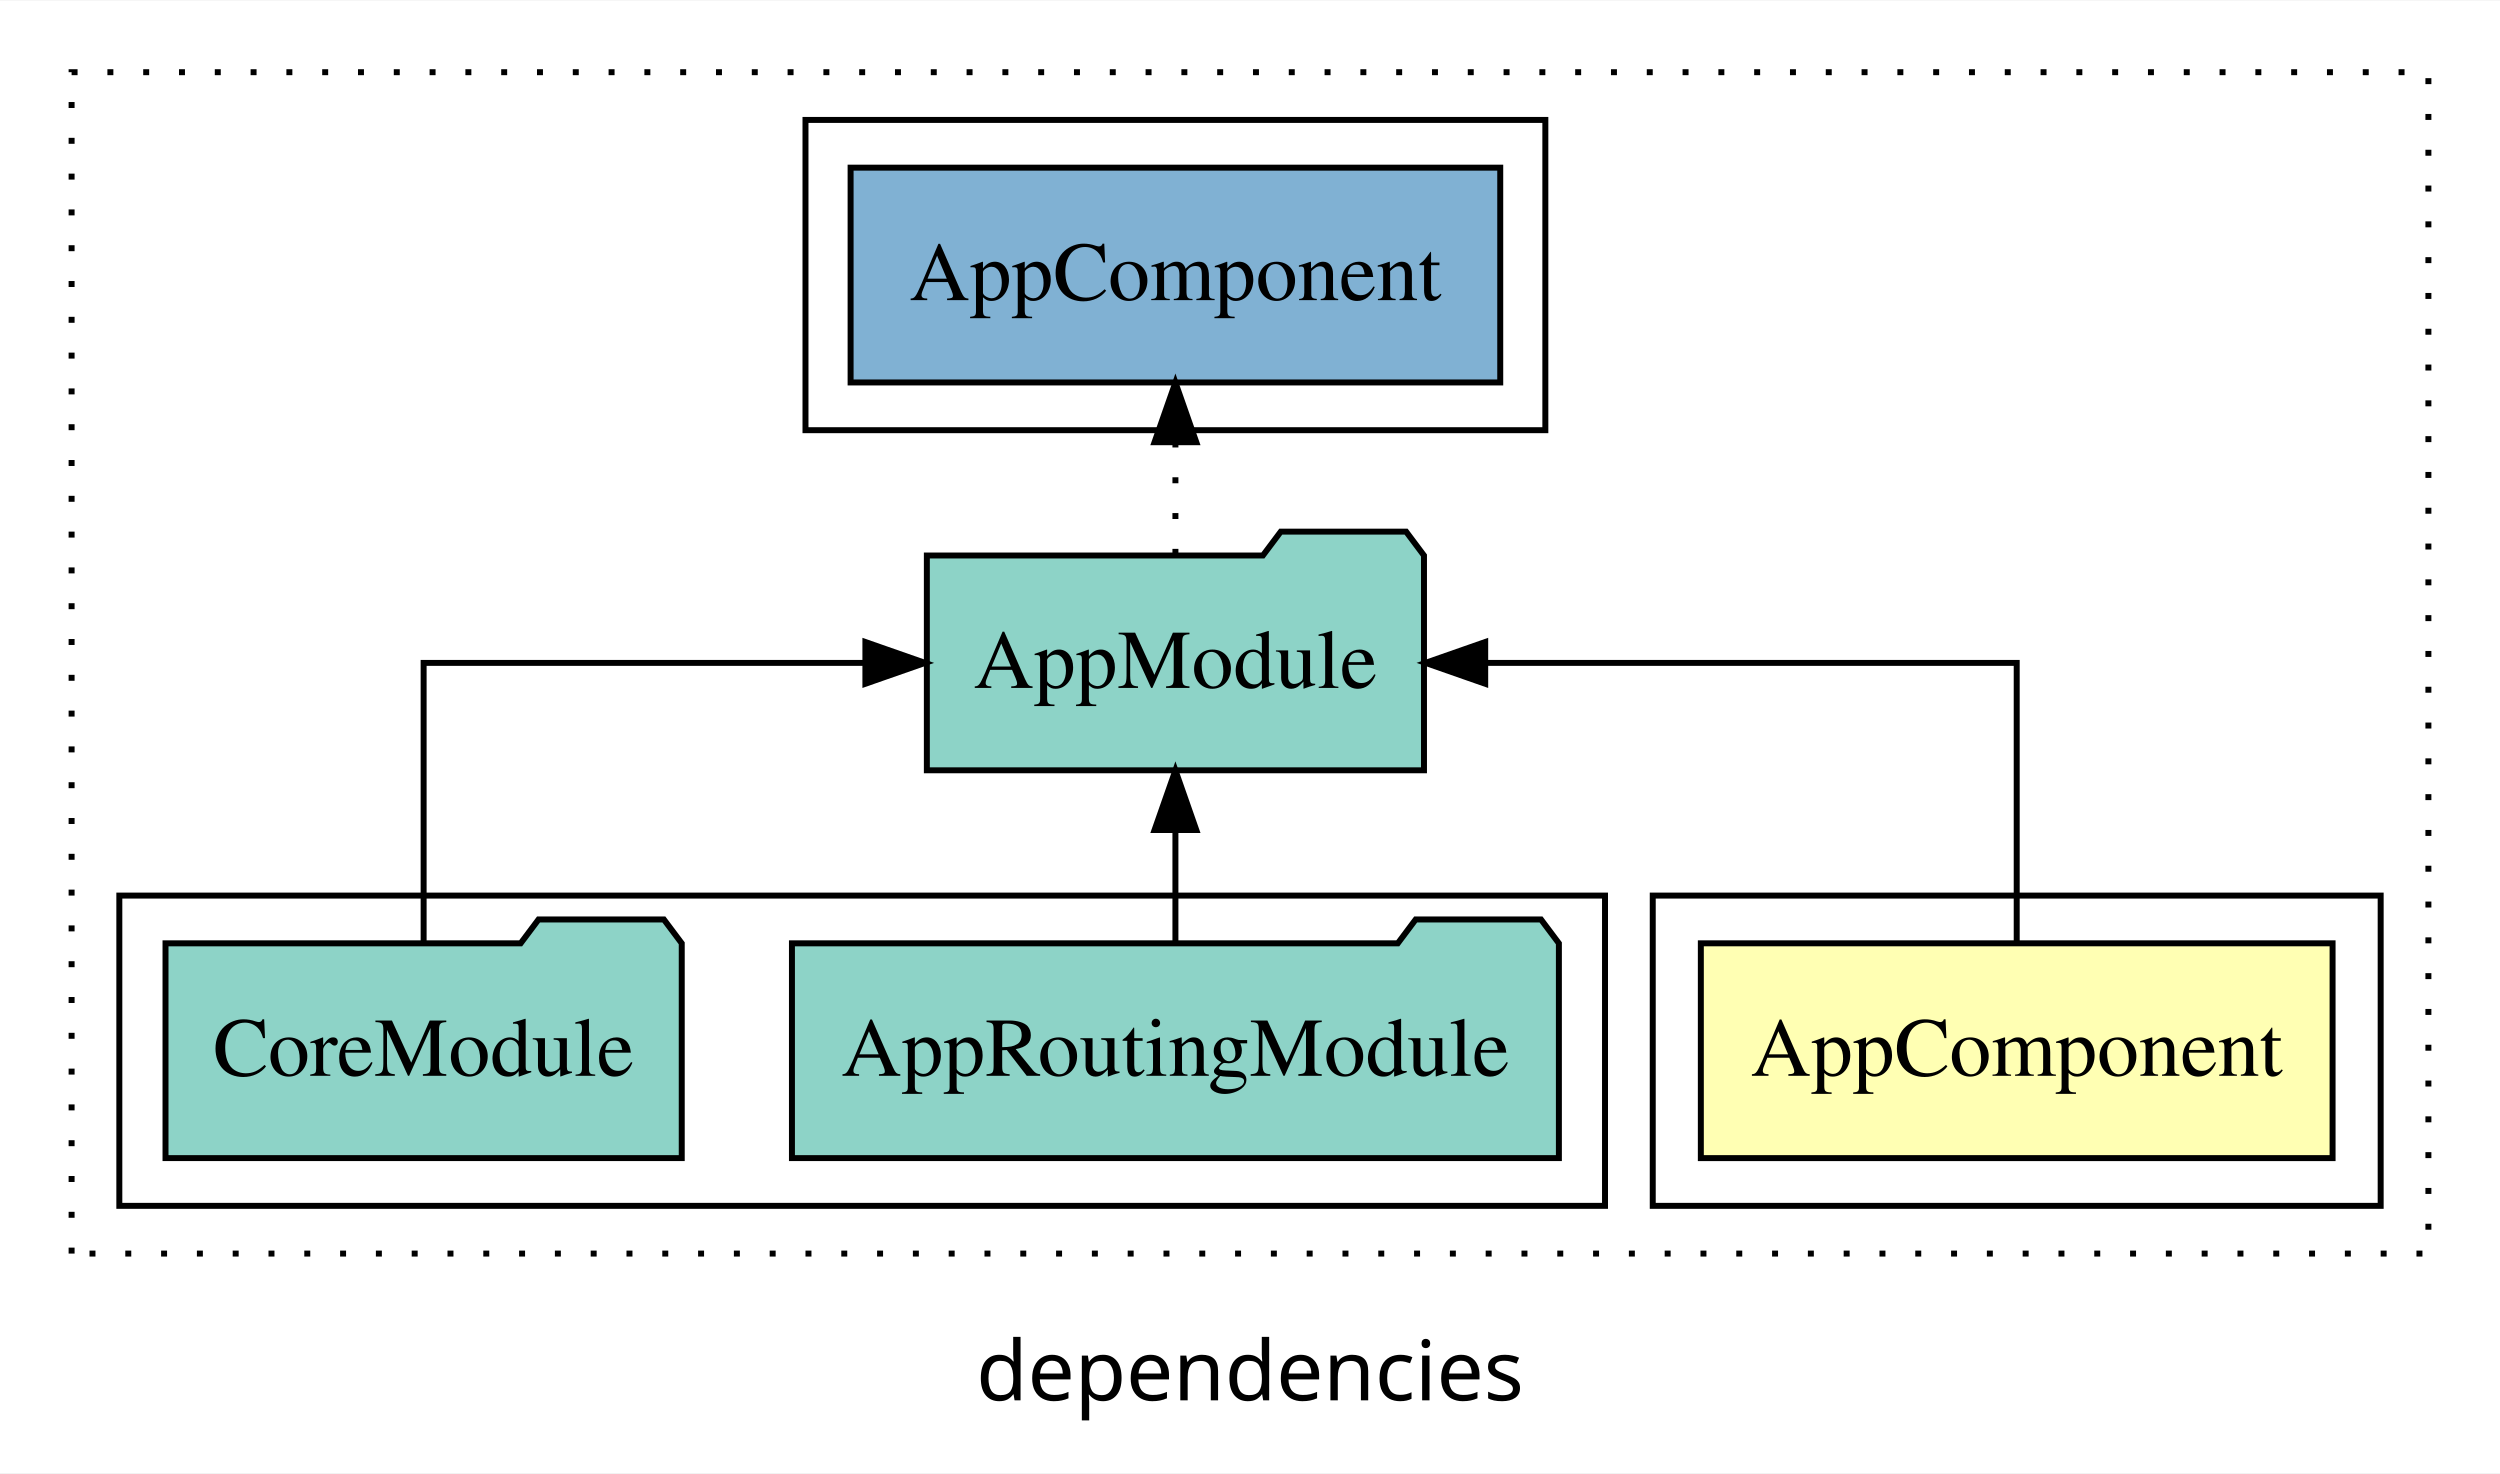
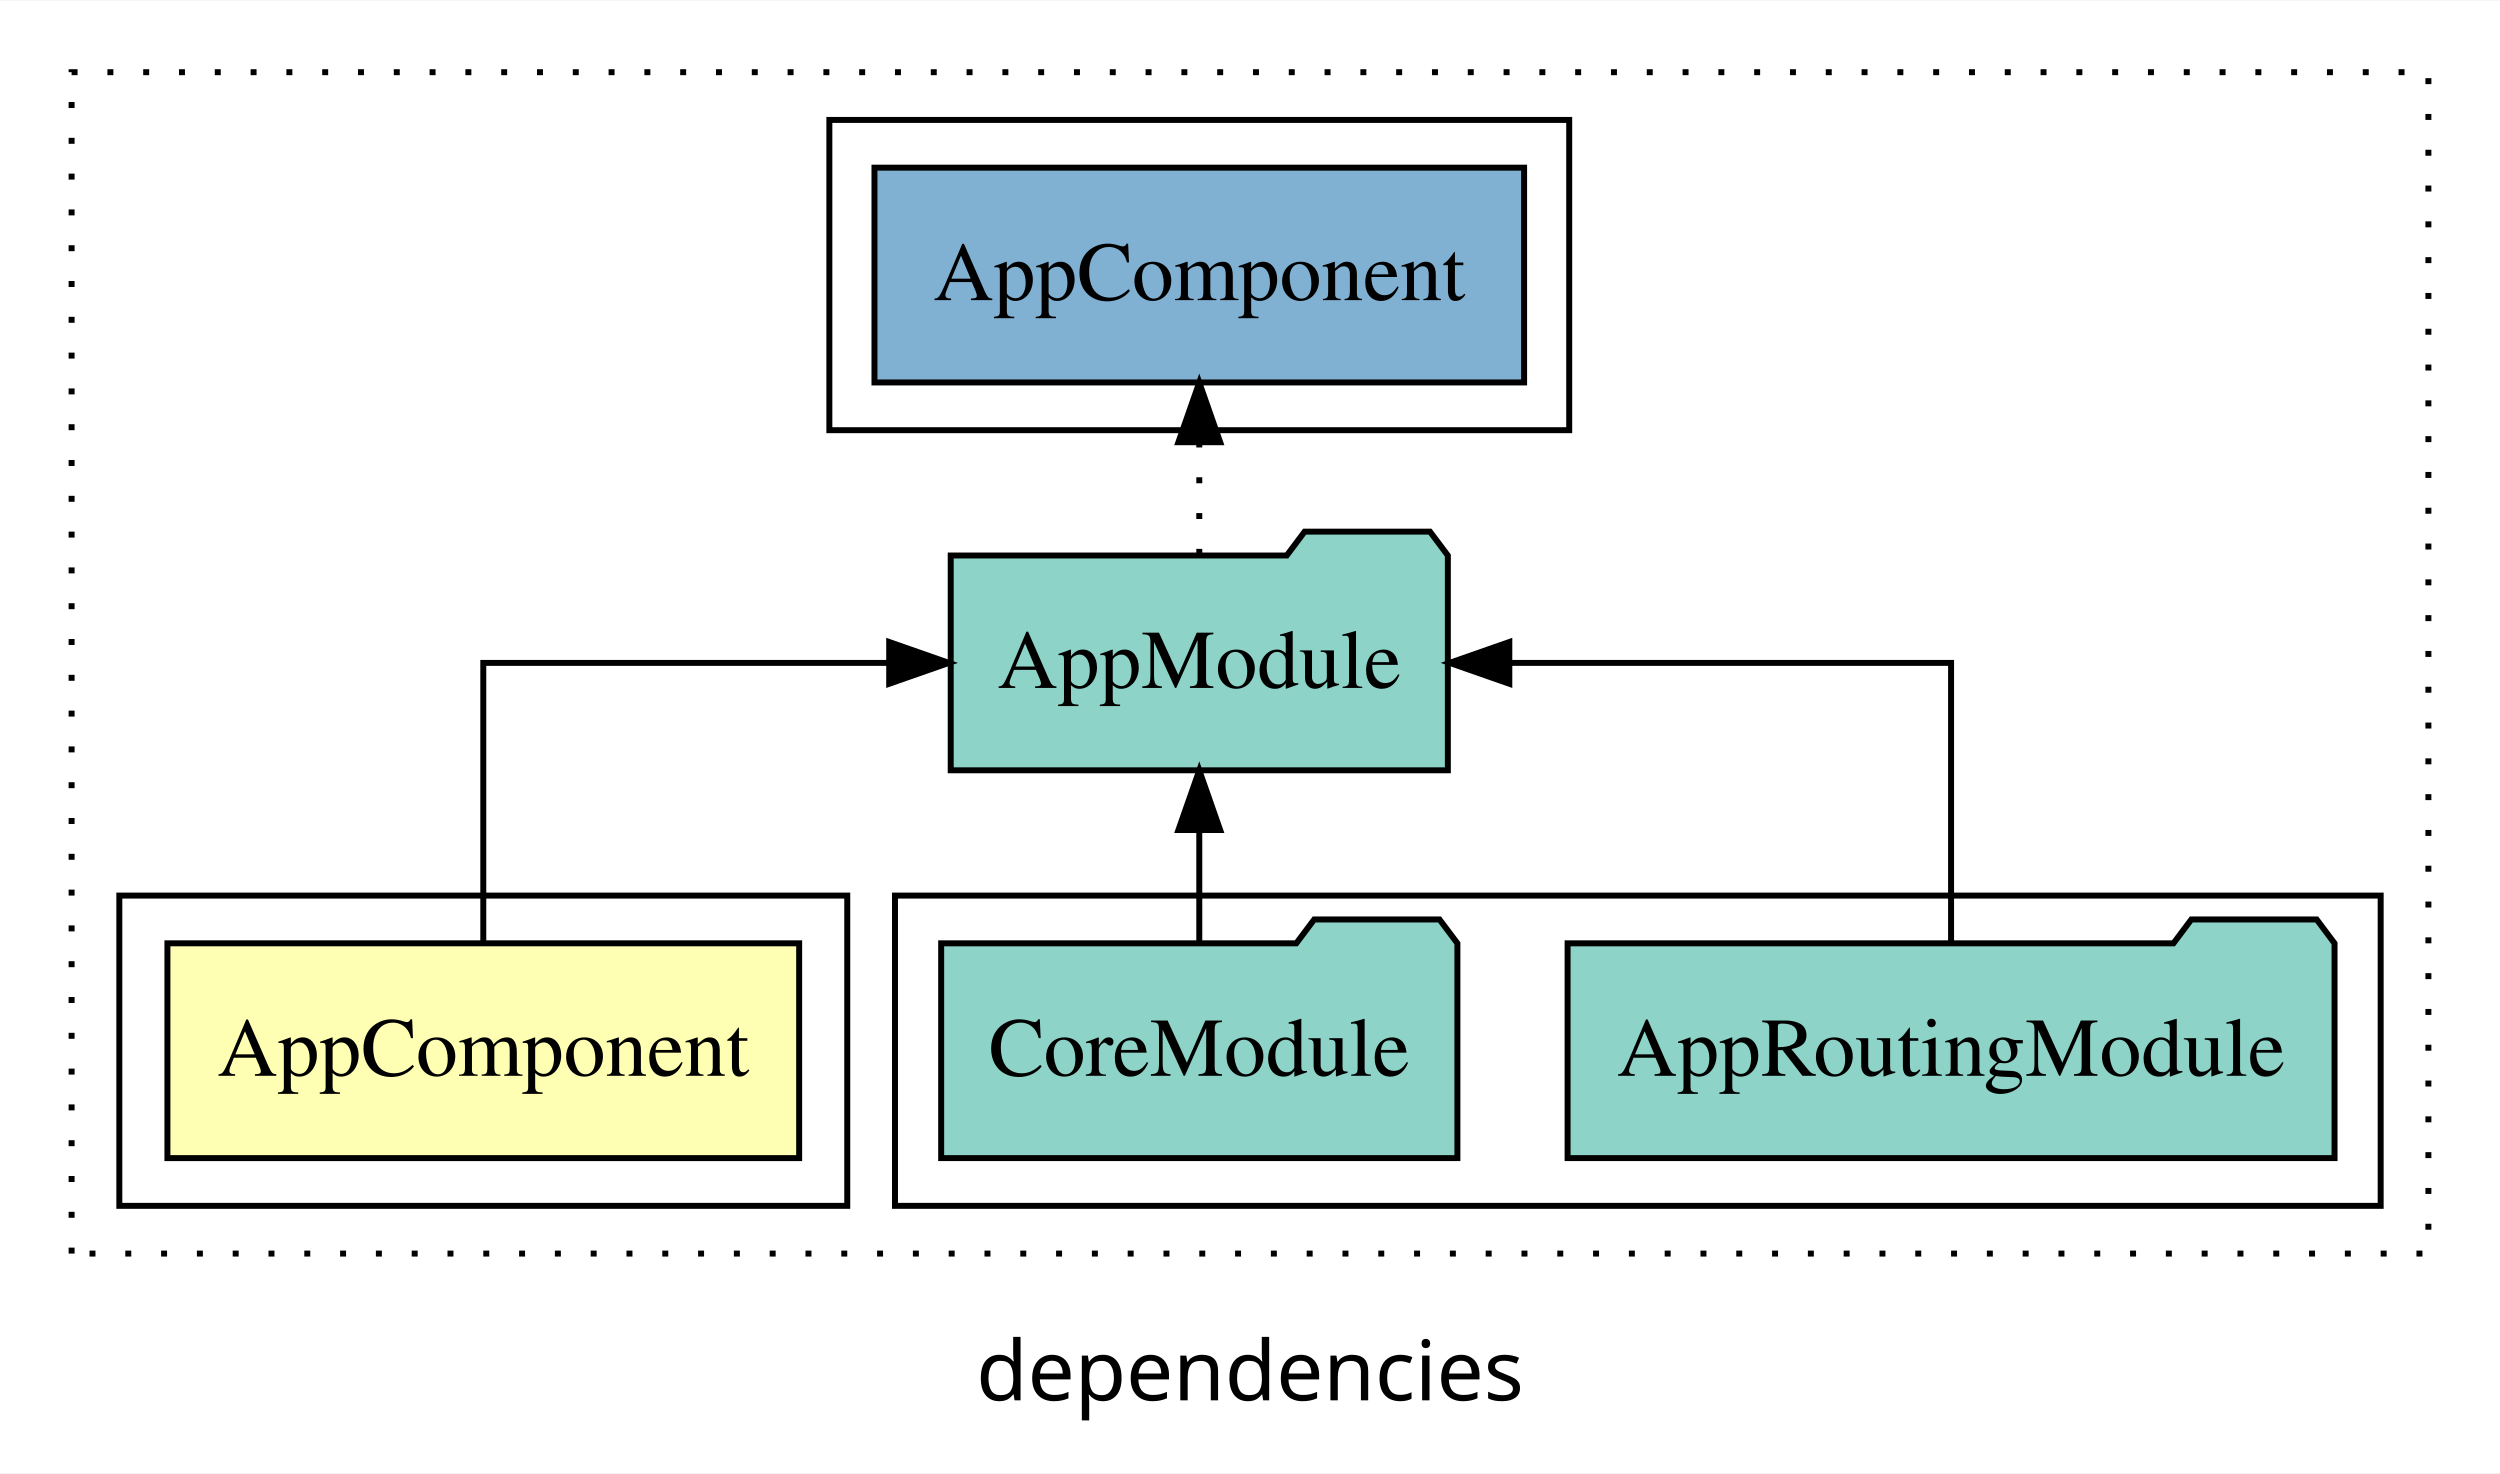
<svg xmlns="http://www.w3.org/2000/svg" width="419pt" height="247pt" viewBox="0.00 0.00 419.00 246.80">
  <g id="graph0" class="graph" transform="scale(1 1) rotate(0) translate(4 242.8)">
    <polygon fill="white" stroke="transparent" points="-4,4 -4,-242.8 415,-242.8 415,4 -4,4" />
    <text text-anchor="middle" x="205.5" y="-8.2" font-family="sans-serif" font-size="14.00">dependencies</text>
    <g id="clust1" class="cluster">
      <polygon fill="none" stroke="black" stroke-dasharray="1,5" points="8,-32.8 8,-230.8 403,-230.8 403,-32.8 8,-32.8" />
    </g>
-     <g id="clust6" class="cluster">
-       <polygon fill="none" stroke="black" points="131,-170.8 131,-222.8 255,-222.8 255,-170.8 131,-170.8" />
+     <g id="clust4" class="cluster">
+       <polygon fill="none" stroke="black" points="146,-40.8 146,-92.8 395,-92.8 395,-40.8 146,-40.8" />
    </g>
    <g id="clust2" class="cluster">
-       <polygon fill="none" stroke="black" points="273,-40.8 273,-92.8 395,-92.8 395,-40.8 273,-40.8" />
+       <polygon fill="none" stroke="black" points="16,-40.8 16,-92.8 138,-92.8 138,-40.8 16,-40.8" />
    </g>
-     <g id="clust4" class="cluster">
-       <polygon fill="none" stroke="black" points="16,-40.8 16,-92.8 265,-92.8 265,-40.8 16,-40.8" />
+     <g id="clust6" class="cluster">
+       <polygon fill="none" stroke="black" points="135,-170.8 135,-222.8 259,-222.8 259,-170.8 135,-170.8" />
    </g>
    <g id="node1" class="node">
-       <polygon fill="#ffffb3" stroke="black" points="386.94,-84.8 281.06,-84.8 281.06,-48.8 386.94,-48.8 386.94,-84.8" />
-       <text text-anchor="middle" x="334" y="-62.6" font-family="Times,serif" font-size="14.00">AppComponent</text>
+       <polygon fill="#ffffb3" stroke="black" points="129.94,-84.8 24.06,-84.8 24.06,-48.8 129.94,-48.8 129.94,-84.8" />
+       <text text-anchor="middle" x="77" y="-62.6" font-family="Times,serif" font-size="14.00">AppComponent</text>
    </g>
    <g id="node2" class="node">
-       <polygon fill="#8dd3c7" stroke="black" points="234.66,-149.8 231.66,-153.8 210.66,-153.8 207.66,-149.8 151.34,-149.8 151.34,-113.8 234.66,-113.8 234.66,-149.8" />
-       <text text-anchor="middle" x="193" y="-127.6" font-family="Times,serif" font-size="14.00">AppModule</text>
+       <polygon fill="#8dd3c7" stroke="black" points="238.66,-149.8 235.66,-153.8 214.66,-153.8 211.66,-149.8 155.34,-149.8 155.34,-113.8 238.66,-113.8 238.66,-149.8" />
+       <text text-anchor="middle" x="197" y="-127.6" font-family="Times,serif" font-size="14.00">AppModule</text>
    </g>
    <g id="edge1" class="edge">
-       <path fill="none" stroke="black" d="M334,-84.91C334,-104.14 334,-131.8 334,-131.8 334,-131.8 244.92,-131.8 244.92,-131.8" />
-       <polygon fill="black" stroke="black" points="244.92,-128.3 234.92,-131.8 244.92,-135.3 244.92,-128.3" />
+       <path fill="none" stroke="black" d="M77,-84.91C77,-104.14 77,-131.8 77,-131.8 77,-131.8 145.03,-131.8 145.03,-131.8" />
+       <polygon fill="black" stroke="black" points="145.03,-135.3 155.03,-131.8 145.03,-128.3 145.03,-135.3" />
    </g>
    <g id="node5" class="node">
-       <polygon fill="#80b1d3" stroke="black" points="247.44,-214.8 138.56,-214.8 138.56,-178.8 247.44,-178.8 247.44,-214.8" />
-       <text text-anchor="middle" x="193" y="-192.6" font-family="Times,serif" font-size="14.00">AppComponent </text>
+       <polygon fill="#80b1d3" stroke="black" points="251.44,-214.8 142.56,-214.8 142.56,-178.8 251.44,-178.8 251.44,-214.8" />
+       <text text-anchor="middle" x="197" y="-192.6" font-family="Times,serif" font-size="14.00">AppComponent </text>
    </g>
    <g id="edge4" class="edge">
-       <path fill="none" stroke="black" stroke-dasharray="1,5" d="M193,-149.91C193,-149.91 193,-168.79 193,-168.79" />
-       <polygon fill="black" stroke="black" points="189.5,-168.79 193,-178.79 196.5,-168.79 189.5,-168.79" />
+       <path fill="none" stroke="black" stroke-dasharray="1,5" d="M197,-149.91C197,-149.91 197,-168.79 197,-168.79" />
+       <polygon fill="black" stroke="black" points="193.5,-168.79 197,-178.79 200.5,-168.79 193.5,-168.79" />
    </g>
    <g id="node3" class="node">
-       <polygon fill="#8dd3c7" stroke="black" points="257.27,-84.8 254.27,-88.8 233.27,-88.8 230.27,-84.8 128.73,-84.8 128.73,-48.8 257.27,-48.8 257.27,-84.8" />
-       <text text-anchor="middle" x="193" y="-62.6" font-family="Times,serif" font-size="14.00">AppRoutingModule</text>
+       <polygon fill="#8dd3c7" stroke="black" points="387.27,-84.8 384.27,-88.8 363.27,-88.8 360.27,-84.8 258.73,-84.8 258.73,-48.8 387.27,-48.8 387.27,-84.8" />
+       <text text-anchor="middle" x="323" y="-62.6" font-family="Times,serif" font-size="14.00">AppRoutingModule</text>
    </g>
    <g id="edge2" class="edge">
-       <path fill="none" stroke="black" d="M193,-84.91C193,-84.91 193,-103.79 193,-103.79" />
-       <polygon fill="black" stroke="black" points="189.5,-103.79 193,-113.79 196.5,-103.79 189.5,-103.79" />
+       <path fill="none" stroke="black" d="M323,-84.91C323,-104.14 323,-131.8 323,-131.8 323,-131.8 248.96,-131.8 248.96,-131.8" />
+       <polygon fill="black" stroke="black" points="248.96,-128.3 238.96,-131.8 248.96,-135.3 248.96,-128.3" />
    </g>
    <g id="node4" class="node">
-       <polygon fill="#8dd3c7" stroke="black" points="110.26,-84.8 107.26,-88.8 86.26,-88.8 83.26,-84.8 23.74,-84.8 23.74,-48.8 110.26,-48.8 110.26,-84.8" />
-       <text text-anchor="middle" x="67" y="-62.6" font-family="Times,serif" font-size="14.00">CoreModule</text>
+       <polygon fill="#8dd3c7" stroke="black" points="240.26,-84.8 237.26,-88.8 216.26,-88.8 213.26,-84.8 153.74,-84.8 153.74,-48.8 240.26,-48.8 240.26,-84.8" />
+       <text text-anchor="middle" x="197" y="-62.6" font-family="Times,serif" font-size="14.00">CoreModule</text>
    </g>
    <g id="edge3" class="edge">
-       <path fill="none" stroke="black" d="M67,-84.91C67,-104.14 67,-131.8 67,-131.8 67,-131.8 141.04,-131.8 141.04,-131.8" />
-       <polygon fill="black" stroke="black" points="141.04,-135.3 151.04,-131.8 141.04,-128.3 141.04,-135.3" />
+       <path fill="none" stroke="black" d="M197,-84.91C197,-84.91 197,-103.79 197,-103.79" />
+       <polygon fill="black" stroke="black" points="193.5,-103.79 197,-113.79 200.5,-103.79 193.5,-103.79" />
    </g>
  </g>
</svg>
